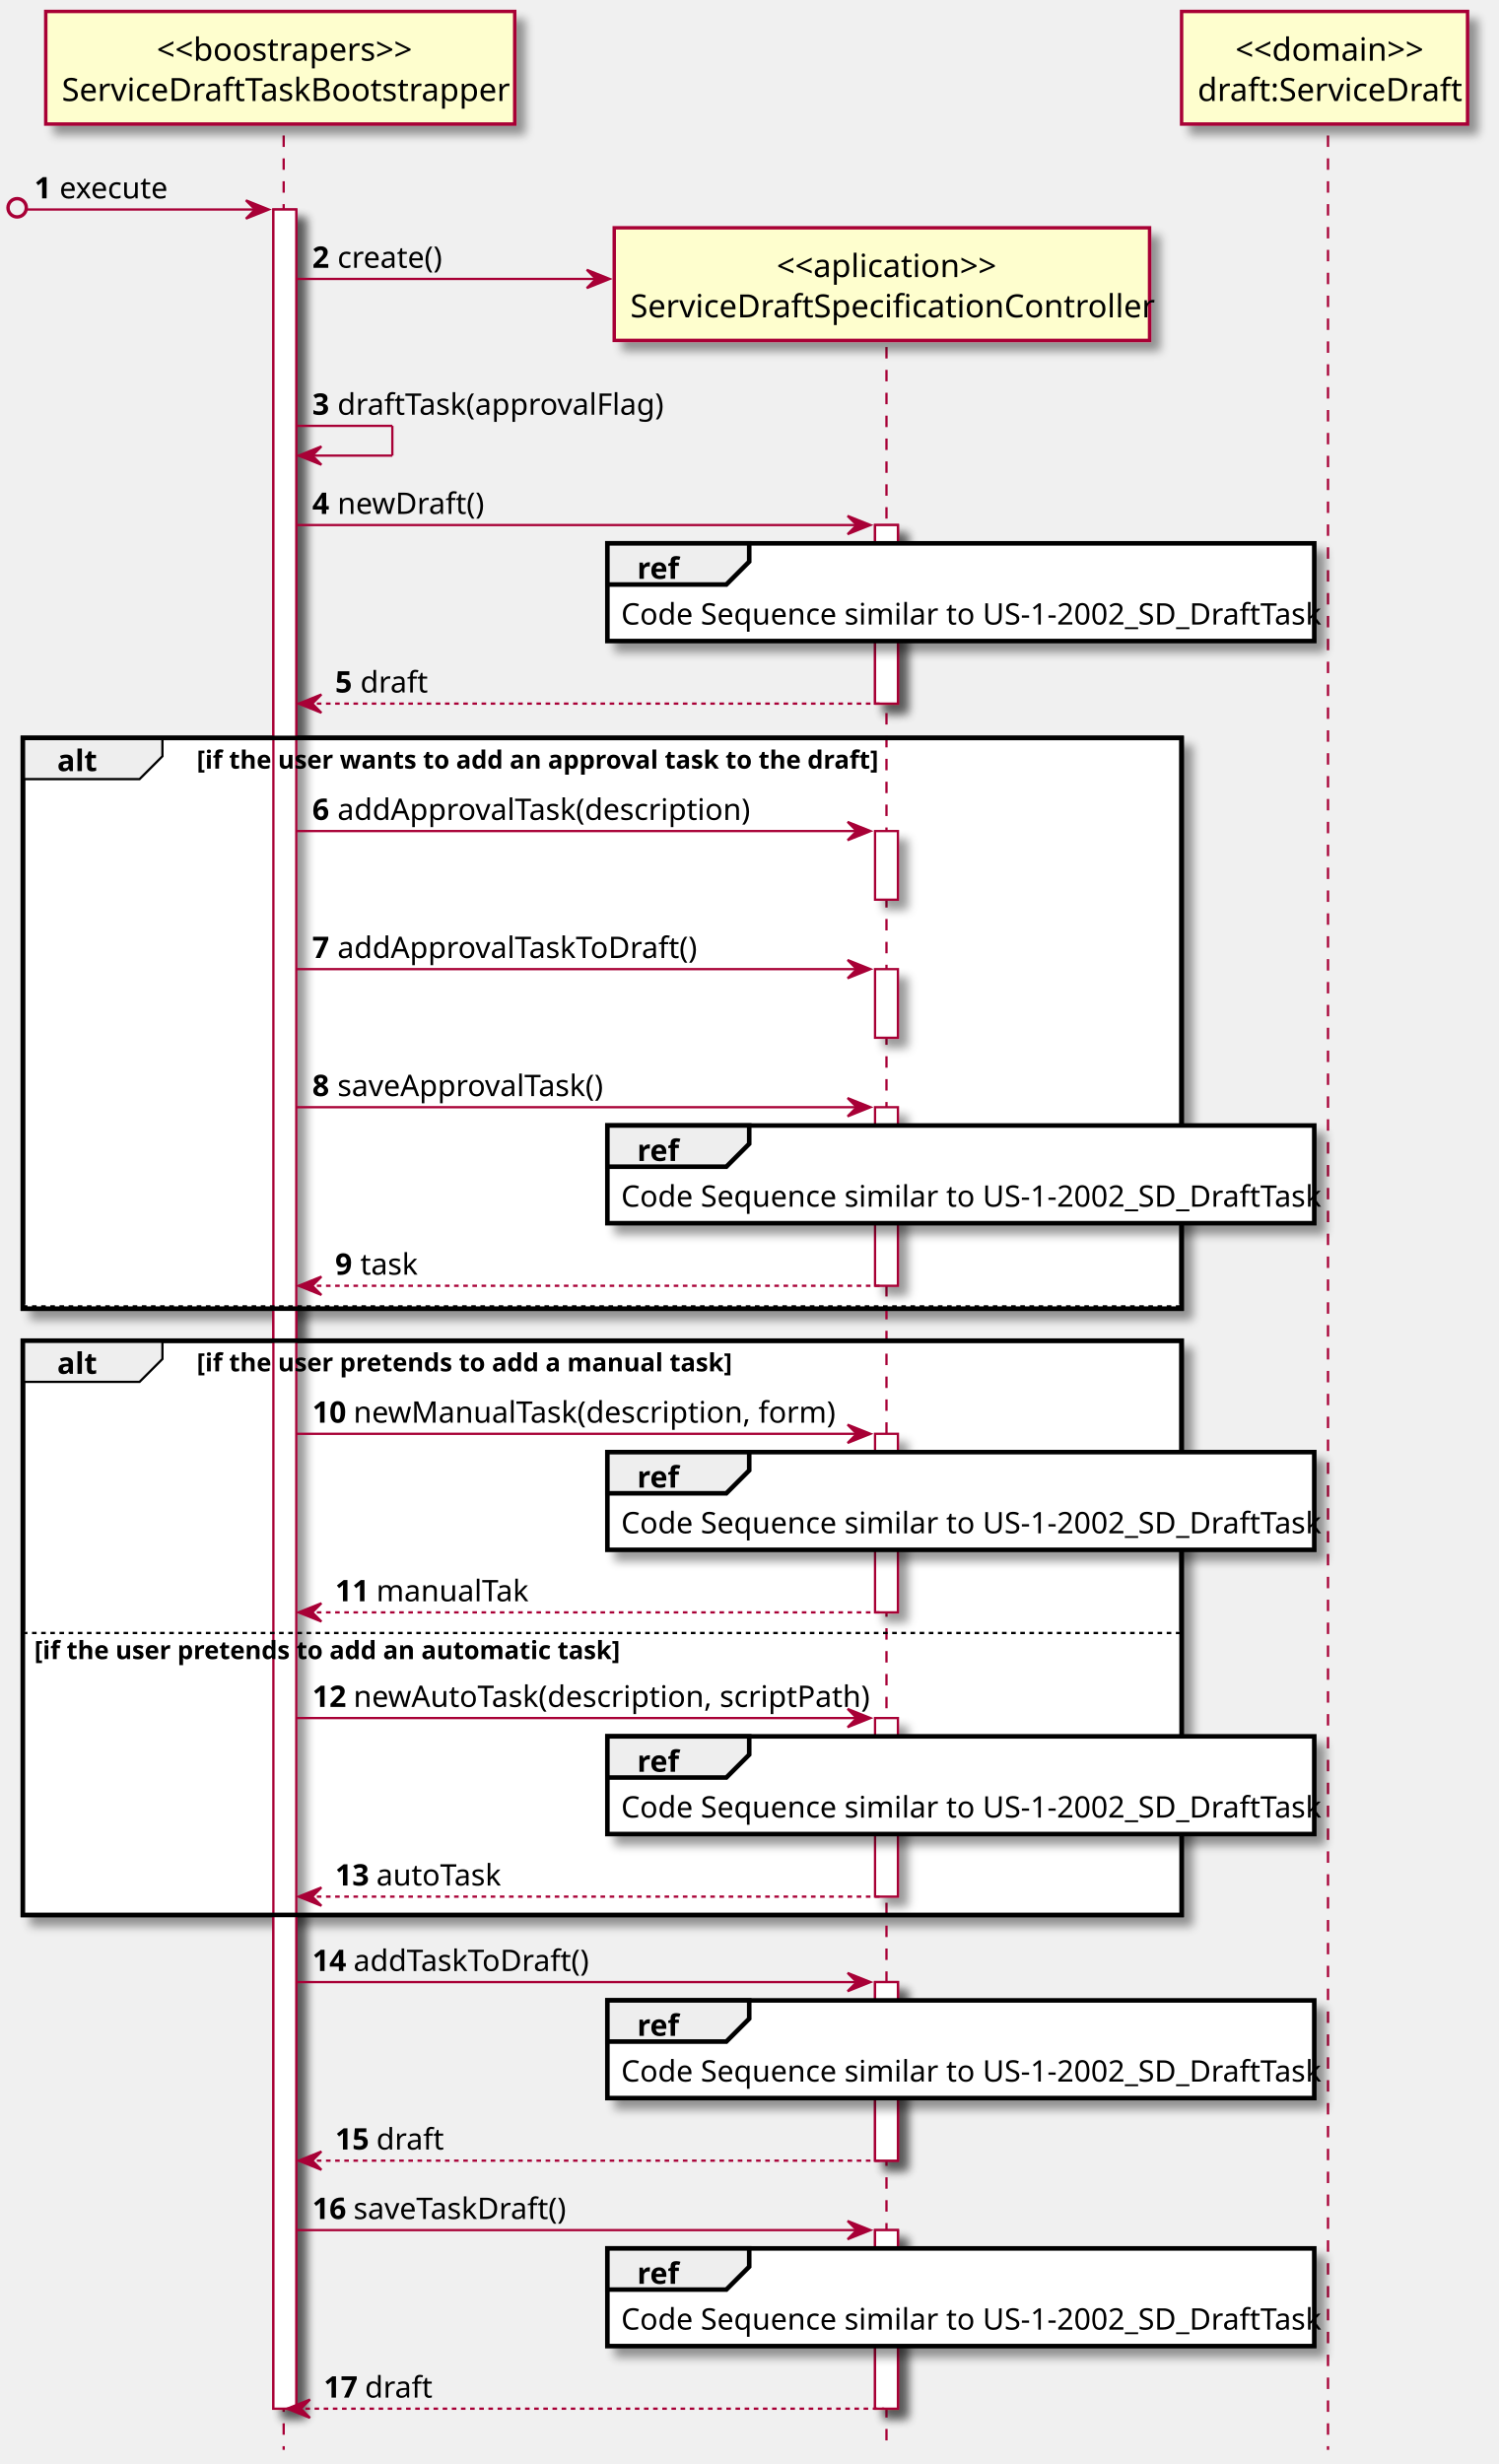
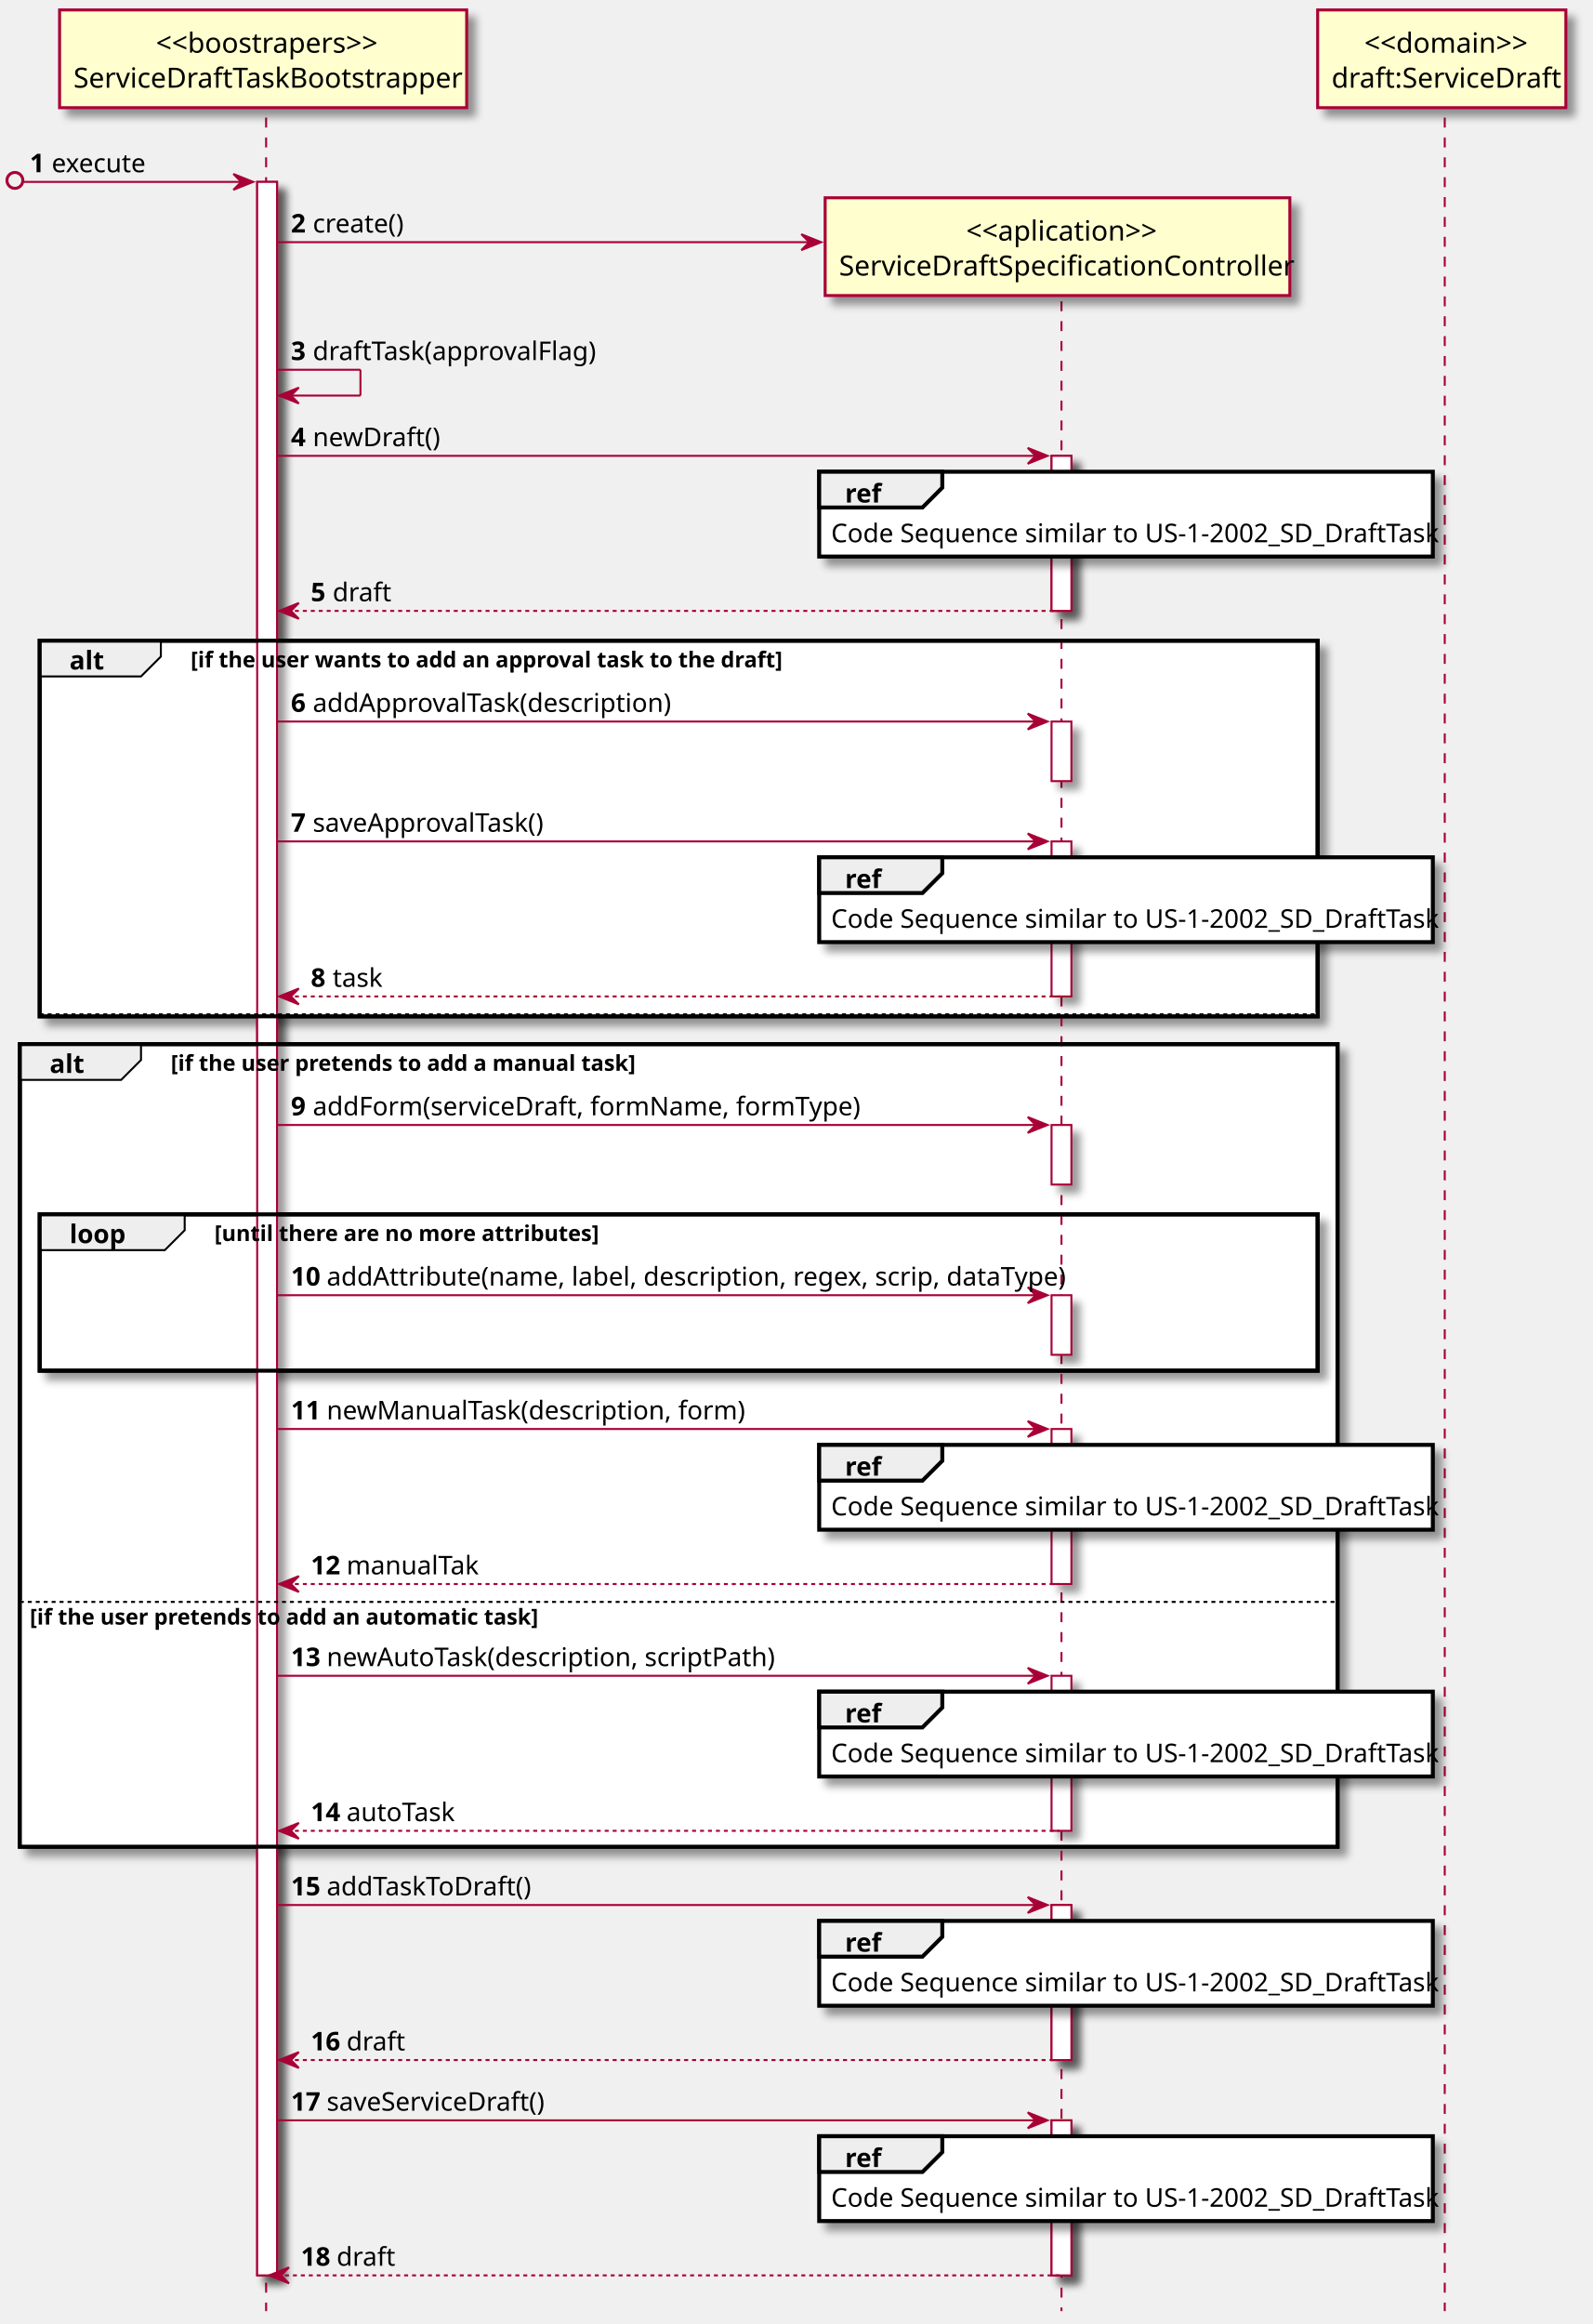
- <svg xmlns="http://www.w3.org/2000/svg" contentScriptType="application/ecmascript" contentStyleType="text/css" height="1077px" preserveAspectRatio="none" style="width:655px;height:1077px;" version="1.1" viewBox="0 0 655 1077" width="655px" zoomAndPan="magnify">
+ <svg xmlns="http://www.w3.org/2000/svg" contentScriptType="application/ecmascript" contentStyleType="text/css" height="1170px" preserveAspectRatio="none" style="width:802px;height:1170px;" version="1.1" viewBox="0 0 802 1170" width="802px" zoomAndPan="magnify">
  <defs>
-     <filter height="300%" id="f1ath7yar6mg8o" width="300%" x="-1" y="-1">
+     <filter height="300%" id="f19jiocra7jxdv" width="300%" x="-1" y="-1">
      <feGaussianBlur result="blurOut" stdDeviation="2.0" />
      <feColorMatrix in="blurOut" result="blurOut2" type="matrix" values="0 0 0 0 0 0 0 0 0 0 0 0 0 0 0 0 0 0 .4 0" />
      <feOffset dx="4.0" dy="4.0" in="blurOut2" result="blurOut3" />
      <feBlend in="SourceGraphic" in2="blurOut3" mode="normal" />
    </filter>
  </defs>
  <g>
-     <rect fill="#FFFFFF" filter="url(#f1ath7yar6mg8o)" height="961.25" style="stroke:#A80036;stroke-width:1.0;" width="10" x="119.5" y="91.57" />
-     <rect fill="#FFFFFF" filter="url(#f1ath7yar6mg8o)" height="78.055" style="stroke:#A80036;stroke-width:1.0;" width="10" x="382.5" y="229.492" />
-     <rect fill="#FFFFFF" filter="url(#f1ath7yar6mg8o)" height="30" style="stroke:#A80036;stroke-width:1.0;" width="10" x="382.5" y="363.25" />
-     <rect fill="#FFFFFF" filter="url(#f1ath7yar6mg8o)" height="30" style="stroke:#A80036;stroke-width:1.0;" width="10" x="382.5" y="423.602" />
-     <rect fill="#FFFFFF" filter="url(#f1ath7yar6mg8o)" height="78.055" style="stroke:#A80036;stroke-width:1.0;" width="10" x="382.5" y="483.953" />
-     <rect fill="#FFFFFF" filter="url(#f1ath7yar6mg8o)" height="78.055" style="stroke:#A80036;stroke-width:1.0;" width="10" x="382.5" y="626.711" />
-     <rect fill="#FFFFFF" filter="url(#f1ath7yar6mg8o)" height="78.055" style="stroke:#A80036;stroke-width:1.0;" width="10" x="382.5" y="750.953" />
-     <rect fill="#FFFFFF" filter="url(#f1ath7yar6mg8o)" height="78.055" style="stroke:#A80036;stroke-width:1.0;" width="10" x="382.5" y="866.359" />
-     <rect fill="#FFFFFF" filter="url(#f1ath7yar6mg8o)" height="78.055" style="stroke:#A80036;stroke-width:1.0;" width="10" x="382.5" y="974.766" />
-     <rect fill="#FFFFFF" filter="url(#f1ath7yar6mg8o)" height="249.461" style="stroke:#000000;stroke-width:2.0;" width="506.5" x="10" y="322.547" />
-     <rect fill="#FFFFFF" height="2" style="stroke:none;stroke-width:1.0;" width="506.5" x="10" y="570.008" />
-     <rect fill="#FFFFFF" filter="url(#f1ath7yar6mg8o)" height="251" style="stroke:#000000;stroke-width:2.0;" width="506.5" x="10" y="586.008" />
-     <rect fill="#FFFFFF" height="124.242" style="stroke:none;stroke-width:1.0;" width="506.5" x="10" y="712.766" />
-     <line style="stroke:#A80036;stroke-width:1.0;stroke-dasharray:5.0,5.0;" x1="124" x2="124" y1="59.219" y2="1070.82" />
-     <line style="stroke:#A80036;stroke-width:1.0;stroke-dasharray:5.0,5.0;" x1="387.5" x2="387.5" y1="141.68" y2="1070.82" />
-     <line style="stroke:#A80036;stroke-width:1.0;stroke-dasharray:5.0,5.0;" x1="580.5" x2="580.5" y1="59.219" y2="1070.82" />
-     <rect fill="#FEFECE" filter="url(#f1ath7yar6mg8o)" height="49.219" style="stroke:#A80036;stroke-width:1.5;" width="205" x="20" y="5" />
-     <text fill="#000000" font-family="sans-serif" font-size="14" lengthAdjust="spacing" textLength="108" x="68.5" y="26.533">&lt;&lt;boostrapers&gt;&gt;</text>
-     <text fill="#000000" font-family="sans-serif" font-size="14" lengthAdjust="spacing" textLength="191" x="27" y="44.143">ServiceDraftTaskBootstrapper</text>
-     <rect fill="#FEFECE" filter="url(#f1ath7yar6mg8o)" height="49.219" style="stroke:#A80036;stroke-width:1.5;" width="125" x="516.5" y="5" />
-     <text fill="#000000" font-family="sans-serif" font-size="14" lengthAdjust="spacing" textLength="78" x="540" y="26.533">&lt;&lt;domain&gt;&gt;</text>
-     <text fill="#000000" font-family="sans-serif" font-size="14" lengthAdjust="spacing" textLength="111" x="523.5" y="44.143">draft:ServiceDraft</text>
-     <rect fill="#FFFFFF" filter="url(#f1ath7yar6mg8o)" height="961.25" style="stroke:#A80036;stroke-width:1.0;" width="10" x="119.5" y="91.57" />
-     <rect fill="#FFFFFF" filter="url(#f1ath7yar6mg8o)" height="78.055" style="stroke:#A80036;stroke-width:1.0;" width="10" x="382.5" y="229.492" />
-     <rect fill="#FFFFFF" filter="url(#f1ath7yar6mg8o)" height="30" style="stroke:#A80036;stroke-width:1.0;" width="10" x="382.5" y="363.25" />
-     <rect fill="#FFFFFF" filter="url(#f1ath7yar6mg8o)" height="30" style="stroke:#A80036;stroke-width:1.0;" width="10" x="382.5" y="423.602" />
-     <rect fill="#FFFFFF" filter="url(#f1ath7yar6mg8o)" height="78.055" style="stroke:#A80036;stroke-width:1.0;" width="10" x="382.5" y="483.953" />
-     <rect fill="#FFFFFF" filter="url(#f1ath7yar6mg8o)" height="78.055" style="stroke:#A80036;stroke-width:1.0;" width="10" x="382.5" y="626.711" />
-     <rect fill="#FFFFFF" filter="url(#f1ath7yar6mg8o)" height="78.055" style="stroke:#A80036;stroke-width:1.0;" width="10" x="382.5" y="750.953" />
-     <rect fill="#FFFFFF" filter="url(#f1ath7yar6mg8o)" height="78.055" style="stroke:#A80036;stroke-width:1.0;" width="10" x="382.5" y="866.359" />
-     <rect fill="#FFFFFF" filter="url(#f1ath7yar6mg8o)" height="78.055" style="stroke:#A80036;stroke-width:1.0;" width="10" x="382.5" y="974.766" />
+     <rect fill="#FFFFFF" filter="url(#f19jiocra7jxdv)" height="1053.953" style="stroke:#A80036;stroke-width:1.0;" width="10" x="129.5" y="91.57" />
+     <rect fill="#FFFFFF" filter="url(#f19jiocra7jxdv)" height="78.055" style="stroke:#A80036;stroke-width:1.0;" width="10" x="529.5" y="229.492" />
+     <rect fill="#FFFFFF" filter="url(#f19jiocra7jxdv)" height="30" style="stroke:#A80036;stroke-width:1.0;" width="10" x="529.5" y="363.25" />
+     <rect fill="#FFFFFF" filter="url(#f19jiocra7jxdv)" height="78.055" style="stroke:#A80036;stroke-width:1.0;" width="10" x="529.5" y="423.602" />
+     <rect fill="#FFFFFF" filter="url(#f19jiocra7jxdv)" height="30" style="stroke:#A80036;stroke-width:1.0;" width="10" x="529.5" y="566.359" />
+     <rect fill="#FFFFFF" filter="url(#f19jiocra7jxdv)" height="30" style="stroke:#A80036;stroke-width:1.0;" width="10" x="529.5" y="652.062" />
+     <rect fill="#FFFFFF" filter="url(#f19jiocra7jxdv)" height="78.055" style="stroke:#A80036;stroke-width:1.0;" width="10" x="529.5" y="719.414" />
+     <rect fill="#FFFFFF" filter="url(#f19jiocra7jxdv)" height="78.055" style="stroke:#A80036;stroke-width:1.0;" width="10" x="529.5" y="843.656" />
+     <rect fill="#FFFFFF" filter="url(#f19jiocra7jxdv)" height="78.055" style="stroke:#A80036;stroke-width:1.0;" width="10" x="529.5" y="959.062" />
+     <rect fill="#FFFFFF" filter="url(#f19jiocra7jxdv)" height="78.055" style="stroke:#A80036;stroke-width:1.0;" width="10" x="529.5" y="1067.469" />
+     <rect fill="#FFFFFF" filter="url(#f19jiocra7jxdv)" height="189.109" style="stroke:#000000;stroke-width:2.0;" width="643.5" x="20" y="322.547" />
+     <rect fill="#FFFFFF" height="2" style="stroke:none;stroke-width:1.0;" width="643.5" x="20" y="509.656" />
+     <rect fill="#FFFFFF" filter="url(#f19jiocra7jxdv)" height="404.055" style="stroke:#000000;stroke-width:2.0;" width="663.5" x="10" y="525.656" />
+     <rect fill="#FFFFFF" filter="url(#f19jiocra7jxdv)" height="78.703" style="stroke:#000000;stroke-width:2.0;" width="643.5" x="20" y="611.359" />
+     <rect fill="#FFFFFF" height="124.242" style="stroke:none;stroke-width:1.0;" width="663.5" x="10" y="805.469" />
+     <line style="stroke:#A80036;stroke-width:1.0;stroke-dasharray:5.0,5.0;" x1="134" x2="134" y1="59.219" y2="1163.523" />
+     <line style="stroke:#A80036;stroke-width:1.0;stroke-dasharray:5.0,5.0;" x1="534.5" x2="534.5" y1="141.68" y2="1163.523" />
+     <line style="stroke:#A80036;stroke-width:1.0;stroke-dasharray:5.0,5.0;" x1="727.5" x2="727.5" y1="59.219" y2="1163.523" />
+     <rect fill="#FEFECE" filter="url(#f19jiocra7jxdv)" height="49.219" style="stroke:#A80036;stroke-width:1.5;" width="205" x="30" y="5" />
+     <text fill="#000000" font-family="sans-serif" font-size="14" lengthAdjust="spacing" textLength="108" x="78.5" y="26.533">&lt;&lt;boostrapers&gt;&gt;</text>
+     <text fill="#000000" font-family="sans-serif" font-size="14" lengthAdjust="spacing" textLength="191" x="37" y="44.143">ServiceDraftTaskBootstrapper</text>
+     <rect fill="#FEFECE" filter="url(#f19jiocra7jxdv)" height="49.219" style="stroke:#A80036;stroke-width:1.5;" width="125" x="663.5" y="5" />
+     <text fill="#000000" font-family="sans-serif" font-size="14" lengthAdjust="spacing" textLength="78" x="687" y="26.533">&lt;&lt;domain&gt;&gt;</text>
+     <text fill="#000000" font-family="sans-serif" font-size="14" lengthAdjust="spacing" textLength="111" x="670.5" y="44.143">draft:ServiceDraft</text>
+     <rect fill="#FFFFFF" filter="url(#f19jiocra7jxdv)" height="1053.953" style="stroke:#A80036;stroke-width:1.0;" width="10" x="129.5" y="91.57" />
+     <rect fill="#FFFFFF" filter="url(#f19jiocra7jxdv)" height="78.055" style="stroke:#A80036;stroke-width:1.0;" width="10" x="529.5" y="229.492" />
+     <rect fill="#FFFFFF" filter="url(#f19jiocra7jxdv)" height="30" style="stroke:#A80036;stroke-width:1.0;" width="10" x="529.5" y="363.25" />
+     <rect fill="#FFFFFF" filter="url(#f19jiocra7jxdv)" height="78.055" style="stroke:#A80036;stroke-width:1.0;" width="10" x="529.5" y="423.602" />
+     <rect fill="#FFFFFF" filter="url(#f19jiocra7jxdv)" height="30" style="stroke:#A80036;stroke-width:1.0;" width="10" x="529.5" y="566.359" />
+     <rect fill="#FFFFFF" filter="url(#f19jiocra7jxdv)" height="30" style="stroke:#A80036;stroke-width:1.0;" width="10" x="529.5" y="652.062" />
+     <rect fill="#FFFFFF" filter="url(#f19jiocra7jxdv)" height="78.055" style="stroke:#A80036;stroke-width:1.0;" width="10" x="529.5" y="719.414" />
+     <rect fill="#FFFFFF" filter="url(#f19jiocra7jxdv)" height="78.055" style="stroke:#A80036;stroke-width:1.0;" width="10" x="529.5" y="843.656" />
+     <rect fill="#FFFFFF" filter="url(#f19jiocra7jxdv)" height="78.055" style="stroke:#A80036;stroke-width:1.0;" width="10" x="529.5" y="959.062" />
+     <rect fill="#FFFFFF" filter="url(#f19jiocra7jxdv)" height="78.055" style="stroke:#A80036;stroke-width:1.0;" width="10" x="529.5" y="1067.469" />
    <ellipse cx="7.5" cy="90.82" rx="4" ry="4" style="stroke:#A80036;stroke-width:1.5;fill:none;" />
-     <polygon fill="#A80036" points="107.5,87.57,117.5,91.57,107.5,95.57,111.5,91.57" style="stroke:#A80036;stroke-width:1.0;" />
-     <line style="stroke:#A80036;stroke-width:1.0;" x1="12" x2="113.5" y1="91.57" y2="91.57" />
+     <polygon fill="#A80036" points="117.5,87.57,127.5,91.57,117.5,95.57,121.5,91.57" style="stroke:#A80036;stroke-width:1.0;" />
+     <line style="stroke:#A80036;stroke-width:1.0;" x1="12" x2="123.5" y1="91.57" y2="91.57" />
    <text fill="#000000" font-family="sans-serif" font-size="13" font-weight="bold" lengthAdjust="spacing" textLength="7" x="15" y="86.714">1</text>
    <text fill="#000000" font-family="sans-serif" font-size="13" lengthAdjust="spacing" textLength="46" x="26" y="86.714">execute</text>
-     <polygon fill="#A80036" points="256.5,117.922,266.5,121.922,256.5,125.922,260.5,121.922" style="stroke:#A80036;stroke-width:1.0;" />
-     <line style="stroke:#A80036;stroke-width:1.0;" x1="129.5" x2="262.5" y1="121.922" y2="121.922" />
-     <text fill="#000000" font-family="sans-serif" font-size="13" font-weight="bold" lengthAdjust="spacing" textLength="7" x="136.5" y="117.065">2</text>
-     <text fill="#000000" font-family="sans-serif" font-size="13" lengthAdjust="spacing" textLength="44" x="147.5" y="117.065">create()</text>
-     <rect fill="#FEFECE" filter="url(#f1ath7yar6mg8o)" height="49.219" style="stroke:#A80036;stroke-width:1.5;" width="234" x="268.5" y="99.57" />
-     <text fill="#000000" font-family="sans-serif" font-size="14" lengthAdjust="spacing" textLength="92" x="339.5" y="121.103">&lt;&lt;aplication&gt;&gt;</text>
-     <text fill="#000000" font-family="sans-serif" font-size="14" lengthAdjust="spacing" textLength="220" x="275.5" y="138.713">ServiceDraftSpecificationController</text>
-     <line style="stroke:#A80036;stroke-width:1.0;" x1="129.5" x2="171.5" y1="186.141" y2="186.141" />
-     <line style="stroke:#A80036;stroke-width:1.0;" x1="171.5" x2="171.5" y1="186.141" y2="199.141" />
-     <line style="stroke:#A80036;stroke-width:1.0;" x1="130.5" x2="171.5" y1="199.141" y2="199.141" />
-     <polygon fill="#A80036" points="140.5,195.141,130.5,199.141,140.5,203.141,136.5,199.141" style="stroke:#A80036;stroke-width:1.0;" />
-     <text fill="#000000" font-family="sans-serif" font-size="13" font-weight="bold" lengthAdjust="spacing" textLength="7" x="136.5" y="181.284">3</text>
-     <text fill="#000000" font-family="sans-serif" font-size="13" lengthAdjust="spacing" textLength="133" x="147.5" y="181.284">draftTask(approvalFlag)</text>
-     <polygon fill="#A80036" points="370.5,225.492,380.5,229.492,370.5,233.492,374.5,229.492" style="stroke:#A80036;stroke-width:1.0;" />
-     <line style="stroke:#A80036;stroke-width:1.0;" x1="129.5" x2="376.5" y1="229.492" y2="229.492" />
-     <text fill="#000000" font-family="sans-serif" font-size="13" font-weight="bold" lengthAdjust="spacing" textLength="7" x="136.5" y="224.636">4</text>
-     <text fill="#000000" font-family="sans-serif" font-size="13" lengthAdjust="spacing" textLength="58" x="147.5" y="224.636">newDraft()</text>
-     <rect fill="#FFFFFF" filter="url(#f1ath7yar6mg8o)" height="42.703" style="stroke:#000000;stroke-width:2.0;" width="309" x="265.5" y="237.492" />
-     <polygon fill="#EEEEEE" points="265.5,237.492,327.5,237.492,327.5,245.492,317.5,255.492,265.5,255.492,265.5,237.492" style="stroke:#000000;stroke-width:2.0;" />
-     <text fill="#000000" font-family="sans-serif" font-size="13" font-weight="bold" lengthAdjust="spacing" textLength="17" x="278.5" y="252.987">ref</text>
-     <text fill="#000000" font-family="sans-serif" font-size="13" lengthAdjust="spacing" textLength="301" x="271.5" y="272.987">Code Sequence similar to US-1-2002_SD_DraftTask</text>
-     <polygon fill="#A80036" points="140.5,303.547,130.5,307.547,140.5,311.547,136.5,307.547" style="stroke:#A80036;stroke-width:1.0;" />
-     <line style="stroke:#A80036;stroke-width:1.0;stroke-dasharray:2.0,2.0;" x1="134.5" x2="386.5" y1="307.547" y2="307.547" />
-     <text fill="#000000" font-family="sans-serif" font-size="13" font-weight="bold" lengthAdjust="spacing" textLength="7" x="146.5" y="302.69">5</text>
-     <text fill="#000000" font-family="sans-serif" font-size="13" lengthAdjust="spacing" textLength="25" x="157.5" y="302.69">draft</text>
-     <path d="M10,322.547 L71,322.547 L71,330.547 L61,340.547 L10,340.547 L10,322.547 " fill="#EEEEEE" style="stroke:#000000;stroke-width:1.0;" />
-     <rect fill="none" height="249.461" style="stroke:#000000;stroke-width:2.0;" width="506.5" x="10" y="322.547" />
-     <text fill="#000000" font-family="sans-serif" font-size="13" font-weight="bold" lengthAdjust="spacing" textLength="16" x="25" y="337.042">alt</text>
-     <text fill="#000000" font-family="sans-serif" font-size="11" font-weight="bold" lengthAdjust="spacing" textLength="296" x="86" y="335.966">[if the user wants to add an approval task to the draft]</text>
-     <polygon fill="#A80036" points="370.5,359.25,380.5,363.25,370.5,367.25,374.5,363.25" style="stroke:#A80036;stroke-width:1.0;" />
-     <line style="stroke:#A80036;stroke-width:1.0;" x1="129.5" x2="376.5" y1="363.25" y2="363.25" />
-     <text fill="#000000" font-family="sans-serif" font-size="13" font-weight="bold" lengthAdjust="spacing" textLength="7" x="136.5" y="358.394">6</text>
-     <text fill="#000000" font-family="sans-serif" font-size="13" lengthAdjust="spacing" textLength="169" x="147.5" y="358.394">addApprovalTask(description)</text>
-     <polygon fill="#A80036" points="370.5,419.602,380.5,423.602,370.5,427.602,374.5,423.602" style="stroke:#A80036;stroke-width:1.0;" />
-     <line style="stroke:#A80036;stroke-width:1.0;" x1="129.5" x2="376.5" y1="423.602" y2="423.602" />
-     <text fill="#000000" font-family="sans-serif" font-size="13" font-weight="bold" lengthAdjust="spacing" textLength="7" x="136.5" y="418.745">7</text>
-     <text fill="#000000" font-family="sans-serif" font-size="13" lengthAdjust="spacing" textLength="147" x="147.5" y="418.745">addApprovalTaskToDraft()</text>
-     <polygon fill="#A80036" points="370.5,479.953,380.5,483.953,370.5,487.953,374.5,483.953" style="stroke:#A80036;stroke-width:1.0;" />
-     <line style="stroke:#A80036;stroke-width:1.0;" x1="129.5" x2="376.5" y1="483.953" y2="483.953" />
-     <text fill="#000000" font-family="sans-serif" font-size="13" font-weight="bold" lengthAdjust="spacing" textLength="7" x="136.5" y="479.097">8</text>
-     <text fill="#000000" font-family="sans-serif" font-size="13" lengthAdjust="spacing" textLength="111" x="147.5" y="479.097">saveApprovalTask()</text>
-     <rect fill="#FFFFFF" filter="url(#f1ath7yar6mg8o)" height="42.703" style="stroke:#000000;stroke-width:2.0;" width="309" x="265.5" y="491.953" />
-     <polygon fill="#EEEEEE" points="265.5,491.953,327.5,491.953,327.5,499.953,317.5,509.953,265.5,509.953,265.5,491.953" style="stroke:#000000;stroke-width:2.0;" />
-     <text fill="#000000" font-family="sans-serif" font-size="13" font-weight="bold" lengthAdjust="spacing" textLength="17" x="278.5" y="507.448">ref</text>
-     <text fill="#000000" font-family="sans-serif" font-size="13" lengthAdjust="spacing" textLength="301" x="271.5" y="527.448">Code Sequence similar to US-1-2002_SD_DraftTask</text>
-     <polygon fill="#A80036" points="140.5,558.008,130.5,562.008,140.5,566.008,136.5,562.008" style="stroke:#A80036;stroke-width:1.0;" />
-     <line style="stroke:#A80036;stroke-width:1.0;stroke-dasharray:2.0,2.0;" x1="134.5" x2="386.5" y1="562.008" y2="562.008" />
-     <text fill="#000000" font-family="sans-serif" font-size="13" font-weight="bold" lengthAdjust="spacing" textLength="7" x="146.5" y="557.151">9</text>
-     <text fill="#000000" font-family="sans-serif" font-size="13" lengthAdjust="spacing" textLength="25" x="157.5" y="557.151">task</text>
-     <line style="stroke:#000000;stroke-width:1.0;stroke-dasharray:2.0,2.0;" x1="10" x2="516.5" y1="571.008" y2="571.008" />
-     <path d="M10,586.008 L71,586.008 L71,594.008 L61,604.008 L10,604.008 L10,586.008 " fill="#EEEEEE" style="stroke:#000000;stroke-width:1.0;" />
-     <rect fill="none" height="251" style="stroke:#000000;stroke-width:2.0;" width="506.5" x="10" y="586.008" />
-     <text fill="#000000" font-family="sans-serif" font-size="13" font-weight="bold" lengthAdjust="spacing" textLength="16" x="25" y="600.503">alt</text>
-     <text fill="#000000" font-family="sans-serif" font-size="11" font-weight="bold" lengthAdjust="spacing" textLength="235" x="86" y="599.427">[if the user pretends to add a manual task]</text>
-     <polygon fill="#A80036" points="370.5,622.711,380.5,626.711,370.5,630.711,374.5,626.711" style="stroke:#A80036;stroke-width:1.0;" />
-     <line style="stroke:#A80036;stroke-width:1.0;" x1="129.5" x2="376.5" y1="626.711" y2="626.711" />
-     <text fill="#000000" font-family="sans-serif" font-size="13" font-weight="bold" lengthAdjust="spacing" textLength="14" x="136.5" y="621.855">10</text>
-     <text fill="#000000" font-family="sans-serif" font-size="13" lengthAdjust="spacing" textLength="197" x="154.5" y="621.855">newManualTask(description, form)</text>
-     <rect fill="#FFFFFF" filter="url(#f1ath7yar6mg8o)" height="42.703" style="stroke:#000000;stroke-width:2.0;" width="309" x="265.5" y="634.711" />
-     <polygon fill="#EEEEEE" points="265.5,634.711,327.5,634.711,327.5,642.711,317.5,652.711,265.5,652.711,265.5,634.711" style="stroke:#000000;stroke-width:2.0;" />
-     <text fill="#000000" font-family="sans-serif" font-size="13" font-weight="bold" lengthAdjust="spacing" textLength="17" x="278.5" y="650.206">ref</text>
-     <text fill="#000000" font-family="sans-serif" font-size="13" lengthAdjust="spacing" textLength="301" x="271.5" y="670.206">Code Sequence similar to US-1-2002_SD_DraftTask</text>
-     <polygon fill="#A80036" points="140.5,700.766,130.5,704.766,140.5,708.766,136.5,704.766" style="stroke:#A80036;stroke-width:1.0;" />
-     <line style="stroke:#A80036;stroke-width:1.0;stroke-dasharray:2.0,2.0;" x1="134.5" x2="386.5" y1="704.766" y2="704.766" />
-     <text fill="#000000" font-family="sans-serif" font-size="13" font-weight="bold" lengthAdjust="spacing" textLength="14" x="146.5" y="699.909">11</text>
-     <text fill="#000000" font-family="sans-serif" font-size="13" lengthAdjust="spacing" textLength="63" x="164.5" y="699.909">manualTak</text>
-     <line style="stroke:#000000;stroke-width:1.0;stroke-dasharray:2.0,2.0;" x1="10" x2="516.5" y1="713.766" y2="713.766" />
-     <text fill="#000000" font-family="sans-serif" font-size="11" font-weight="bold" lengthAdjust="spacing" textLength="256" x="15" y="725.185">[if the user pretends to add an automatic task]</text>
-     <polygon fill="#A80036" points="370.5,746.953,380.5,750.953,370.5,754.953,374.5,750.953" style="stroke:#A80036;stroke-width:1.0;" />
-     <line style="stroke:#A80036;stroke-width:1.0;" x1="129.5" x2="376.5" y1="750.953" y2="750.953" />
-     <text fill="#000000" font-family="sans-serif" font-size="13" font-weight="bold" lengthAdjust="spacing" textLength="14" x="136.5" y="746.097">12</text>
-     <text fill="#000000" font-family="sans-serif" font-size="13" lengthAdjust="spacing" textLength="216" x="154.5" y="746.097">newAutoTask(description, scriptPath)</text>
-     <rect fill="#FFFFFF" filter="url(#f1ath7yar6mg8o)" height="42.703" style="stroke:#000000;stroke-width:2.0;" width="309" x="265.5" y="758.953" />
-     <polygon fill="#EEEEEE" points="265.5,758.953,327.5,758.953,327.5,766.953,317.5,776.953,265.5,776.953,265.5,758.953" style="stroke:#000000;stroke-width:2.0;" />
-     <text fill="#000000" font-family="sans-serif" font-size="13" font-weight="bold" lengthAdjust="spacing" textLength="17" x="278.5" y="774.448">ref</text>
-     <text fill="#000000" font-family="sans-serif" font-size="13" lengthAdjust="spacing" textLength="301" x="271.5" y="794.448">Code Sequence similar to US-1-2002_SD_DraftTask</text>
-     <polygon fill="#A80036" points="140.5,825.008,130.5,829.008,140.5,833.008,136.5,829.008" style="stroke:#A80036;stroke-width:1.0;" />
-     <line style="stroke:#A80036;stroke-width:1.0;stroke-dasharray:2.0,2.0;" x1="134.5" x2="386.5" y1="829.008" y2="829.008" />
-     <text fill="#000000" font-family="sans-serif" font-size="13" font-weight="bold" lengthAdjust="spacing" textLength="14" x="146.5" y="824.151">13</text>
-     <text fill="#000000" font-family="sans-serif" font-size="13" lengthAdjust="spacing" textLength="53" x="164.5" y="824.151">autoTask</text>
-     <polygon fill="#A80036" points="370.5,862.359,380.5,866.359,370.5,870.359,374.5,866.359" style="stroke:#A80036;stroke-width:1.0;" />
-     <line style="stroke:#A80036;stroke-width:1.0;" x1="129.5" x2="376.5" y1="866.359" y2="866.359" />
-     <text fill="#000000" font-family="sans-serif" font-size="13" font-weight="bold" lengthAdjust="spacing" textLength="14" x="136.5" y="861.503">14</text>
-     <text fill="#000000" font-family="sans-serif" font-size="13" lengthAdjust="spacing" textLength="98" x="154.5" y="861.503">addTaskToDraft()</text>
-     <rect fill="#FFFFFF" filter="url(#f1ath7yar6mg8o)" height="42.703" style="stroke:#000000;stroke-width:2.0;" width="309" x="265.5" y="874.359" />
-     <polygon fill="#EEEEEE" points="265.5,874.359,327.5,874.359,327.5,882.359,317.5,892.359,265.5,892.359,265.5,874.359" style="stroke:#000000;stroke-width:2.0;" />
-     <text fill="#000000" font-family="sans-serif" font-size="13" font-weight="bold" lengthAdjust="spacing" textLength="17" x="278.5" y="889.855">ref</text>
-     <text fill="#000000" font-family="sans-serif" font-size="13" lengthAdjust="spacing" textLength="301" x="271.5" y="909.855">Code Sequence similar to US-1-2002_SD_DraftTask</text>
-     <polygon fill="#A80036" points="140.5,940.414,130.5,944.414,140.5,948.414,136.5,944.414" style="stroke:#A80036;stroke-width:1.0;" />
-     <line style="stroke:#A80036;stroke-width:1.0;stroke-dasharray:2.0,2.0;" x1="134.5" x2="386.5" y1="944.414" y2="944.414" />
-     <text fill="#000000" font-family="sans-serif" font-size="13" font-weight="bold" lengthAdjust="spacing" textLength="14" x="146.5" y="939.558">15</text>
-     <text fill="#000000" font-family="sans-serif" font-size="13" lengthAdjust="spacing" textLength="25" x="164.5" y="939.558">draft</text>
-     <polygon fill="#A80036" points="370.5,970.766,380.5,974.766,370.5,978.766,374.5,974.766" style="stroke:#A80036;stroke-width:1.0;" />
-     <line style="stroke:#A80036;stroke-width:1.0;" x1="129.5" x2="376.5" y1="974.766" y2="974.766" />
-     <text fill="#000000" font-family="sans-serif" font-size="13" font-weight="bold" lengthAdjust="spacing" textLength="14" x="136.5" y="969.909">16</text>
-     <text fill="#000000" font-family="sans-serif" font-size="13" lengthAdjust="spacing" textLength="89" x="154.5" y="969.909">saveTaskDraft()</text>
-     <rect fill="#FFFFFF" filter="url(#f1ath7yar6mg8o)" height="42.703" style="stroke:#000000;stroke-width:2.0;" width="309" x="265.5" y="982.766" />
-     <polygon fill="#EEEEEE" points="265.5,982.766,327.5,982.766,327.5,990.766,317.5,1000.766,265.5,1000.766,265.5,982.766" style="stroke:#000000;stroke-width:2.0;" />
-     <text fill="#000000" font-family="sans-serif" font-size="13" font-weight="bold" lengthAdjust="spacing" textLength="17" x="278.5" y="998.261">ref</text>
-     <text fill="#000000" font-family="sans-serif" font-size="13" lengthAdjust="spacing" textLength="301" x="271.5" y="1018.261">Code Sequence similar to US-1-2002_SD_DraftTask</text>
-     <polygon fill="#A80036" points="135.5,1048.82,125.5,1052.82,135.5,1056.82,131.5,1052.82" style="stroke:#A80036;stroke-width:1.0;" />
-     <line style="stroke:#A80036;stroke-width:1.0;stroke-dasharray:2.0,2.0;" x1="129.5" x2="386.5" y1="1052.82" y2="1052.82" />
-     <text fill="#000000" font-family="sans-serif" font-size="13" font-weight="bold" lengthAdjust="spacing" textLength="14" x="141.5" y="1047.964">17</text>
-     <text fill="#000000" font-family="sans-serif" font-size="13" lengthAdjust="spacing" textLength="25" x="159.5" y="1047.964">draft</text>
+     <polygon fill="#A80036" points="403.5,117.922,413.5,121.922,403.5,125.922,407.5,121.922" style="stroke:#A80036;stroke-width:1.0;" />
+     <line style="stroke:#A80036;stroke-width:1.0;" x1="139.5" x2="409.5" y1="121.922" y2="121.922" />
+     <text fill="#000000" font-family="sans-serif" font-size="13" font-weight="bold" lengthAdjust="spacing" textLength="7" x="146.5" y="117.065">2</text>
+     <text fill="#000000" font-family="sans-serif" font-size="13" lengthAdjust="spacing" textLength="44" x="157.5" y="117.065">create()</text>
+     <rect fill="#FEFECE" filter="url(#f19jiocra7jxdv)" height="49.219" style="stroke:#A80036;stroke-width:1.5;" width="234" x="415.5" y="99.57" />
+     <text fill="#000000" font-family="sans-serif" font-size="14" lengthAdjust="spacing" textLength="92" x="486.5" y="121.103">&lt;&lt;aplication&gt;&gt;</text>
+     <text fill="#000000" font-family="sans-serif" font-size="14" lengthAdjust="spacing" textLength="220" x="422.5" y="138.713">ServiceDraftSpecificationController</text>
+     <line style="stroke:#A80036;stroke-width:1.0;" x1="139.5" x2="181.5" y1="186.141" y2="186.141" />
+     <line style="stroke:#A80036;stroke-width:1.0;" x1="181.5" x2="181.5" y1="186.141" y2="199.141" />
+     <line style="stroke:#A80036;stroke-width:1.0;" x1="140.5" x2="181.5" y1="199.141" y2="199.141" />
+     <polygon fill="#A80036" points="150.5,195.141,140.5,199.141,150.5,203.141,146.5,199.141" style="stroke:#A80036;stroke-width:1.0;" />
+     <text fill="#000000" font-family="sans-serif" font-size="13" font-weight="bold" lengthAdjust="spacing" textLength="7" x="146.5" y="181.284">3</text>
+     <text fill="#000000" font-family="sans-serif" font-size="13" lengthAdjust="spacing" textLength="133" x="157.5" y="181.284">draftTask(approvalFlag)</text>
+     <polygon fill="#A80036" points="517.5,225.492,527.5,229.492,517.5,233.492,521.5,229.492" style="stroke:#A80036;stroke-width:1.0;" />
+     <line style="stroke:#A80036;stroke-width:1.0;" x1="139.5" x2="523.5" y1="229.492" y2="229.492" />
+     <text fill="#000000" font-family="sans-serif" font-size="13" font-weight="bold" lengthAdjust="spacing" textLength="7" x="146.5" y="224.636">4</text>
+     <text fill="#000000" font-family="sans-serif" font-size="13" lengthAdjust="spacing" textLength="58" x="157.5" y="224.636">newDraft()</text>
+     <rect fill="#FFFFFF" filter="url(#f19jiocra7jxdv)" height="42.703" style="stroke:#000000;stroke-width:2.0;" width="309" x="412.5" y="237.492" />
+     <polygon fill="#EEEEEE" points="412.5,237.492,474.5,237.492,474.5,245.492,464.5,255.492,412.5,255.492,412.5,237.492" style="stroke:#000000;stroke-width:2.0;" />
+     <text fill="#000000" font-family="sans-serif" font-size="13" font-weight="bold" lengthAdjust="spacing" textLength="17" x="425.5" y="252.987">ref</text>
+     <text fill="#000000" font-family="sans-serif" font-size="13" lengthAdjust="spacing" textLength="301" x="418.5" y="272.987">Code Sequence similar to US-1-2002_SD_DraftTask</text>
+     <polygon fill="#A80036" points="150.5,303.547,140.5,307.547,150.5,311.547,146.5,307.547" style="stroke:#A80036;stroke-width:1.0;" />
+     <line style="stroke:#A80036;stroke-width:1.0;stroke-dasharray:2.0,2.0;" x1="144.5" x2="533.5" y1="307.547" y2="307.547" />
+     <text fill="#000000" font-family="sans-serif" font-size="13" font-weight="bold" lengthAdjust="spacing" textLength="7" x="156.5" y="302.69">5</text>
+     <text fill="#000000" font-family="sans-serif" font-size="13" lengthAdjust="spacing" textLength="25" x="167.5" y="302.69">draft</text>
+     <path d="M20,322.547 L81,322.547 L81,330.547 L71,340.547 L20,340.547 L20,322.547 " fill="#EEEEEE" style="stroke:#000000;stroke-width:1.0;" />
+     <rect fill="none" height="189.109" style="stroke:#000000;stroke-width:2.0;" width="643.5" x="20" y="322.547" />
+     <text fill="#000000" font-family="sans-serif" font-size="13" font-weight="bold" lengthAdjust="spacing" textLength="16" x="35" y="337.042">alt</text>
+     <text fill="#000000" font-family="sans-serif" font-size="11" font-weight="bold" lengthAdjust="spacing" textLength="296" x="96" y="335.966">[if the user wants to add an approval task to the draft]</text>
+     <polygon fill="#A80036" points="517.5,359.25,527.5,363.25,517.5,367.25,521.5,363.25" style="stroke:#A80036;stroke-width:1.0;" />
+     <line style="stroke:#A80036;stroke-width:1.0;" x1="139.5" x2="523.5" y1="363.25" y2="363.25" />
+     <text fill="#000000" font-family="sans-serif" font-size="13" font-weight="bold" lengthAdjust="spacing" textLength="7" x="146.5" y="358.394">6</text>
+     <text fill="#000000" font-family="sans-serif" font-size="13" lengthAdjust="spacing" textLength="169" x="157.5" y="358.394">addApprovalTask(description)</text>
+     <polygon fill="#A80036" points="517.5,419.602,527.5,423.602,517.5,427.602,521.5,423.602" style="stroke:#A80036;stroke-width:1.0;" />
+     <line style="stroke:#A80036;stroke-width:1.0;" x1="139.5" x2="523.5" y1="423.602" y2="423.602" />
+     <text fill="#000000" font-family="sans-serif" font-size="13" font-weight="bold" lengthAdjust="spacing" textLength="7" x="146.5" y="418.745">7</text>
+     <text fill="#000000" font-family="sans-serif" font-size="13" lengthAdjust="spacing" textLength="111" x="157.5" y="418.745">saveApprovalTask()</text>
+     <rect fill="#FFFFFF" filter="url(#f19jiocra7jxdv)" height="42.703" style="stroke:#000000;stroke-width:2.0;" width="309" x="412.5" y="431.602" />
+     <polygon fill="#EEEEEE" points="412.5,431.602,474.5,431.602,474.5,439.602,464.5,449.602,412.5,449.602,412.5,431.602" style="stroke:#000000;stroke-width:2.0;" />
+     <text fill="#000000" font-family="sans-serif" font-size="13" font-weight="bold" lengthAdjust="spacing" textLength="17" x="425.5" y="447.097">ref</text>
+     <text fill="#000000" font-family="sans-serif" font-size="13" lengthAdjust="spacing" textLength="301" x="418.5" y="467.097">Code Sequence similar to US-1-2002_SD_DraftTask</text>
+     <polygon fill="#A80036" points="150.5,497.656,140.5,501.656,150.5,505.656,146.5,501.656" style="stroke:#A80036;stroke-width:1.0;" />
+     <line style="stroke:#A80036;stroke-width:1.0;stroke-dasharray:2.0,2.0;" x1="144.5" x2="533.5" y1="501.656" y2="501.656" />
+     <text fill="#000000" font-family="sans-serif" font-size="13" font-weight="bold" lengthAdjust="spacing" textLength="7" x="156.5" y="496.8">8</text>
+     <text fill="#000000" font-family="sans-serif" font-size="13" lengthAdjust="spacing" textLength="25" x="167.5" y="496.8">task</text>
+     <line style="stroke:#000000;stroke-width:1.0;stroke-dasharray:2.0,2.0;" x1="20" x2="663.5" y1="510.656" y2="510.656" />
+     <path d="M10,525.656 L71,525.656 L71,533.656 L61,543.656 L10,543.656 L10,525.656 " fill="#EEEEEE" style="stroke:#000000;stroke-width:1.0;" />
+     <rect fill="none" height="404.055" style="stroke:#000000;stroke-width:2.0;" width="663.5" x="10" y="525.656" />
+     <text fill="#000000" font-family="sans-serif" font-size="13" font-weight="bold" lengthAdjust="spacing" textLength="16" x="25" y="540.151">alt</text>
+     <text fill="#000000" font-family="sans-serif" font-size="11" font-weight="bold" lengthAdjust="spacing" textLength="235" x="86" y="539.075">[if the user pretends to add a manual task]</text>
+     <polygon fill="#A80036" points="517.5,562.359,527.5,566.359,517.5,570.359,521.5,566.359" style="stroke:#A80036;stroke-width:1.0;" />
+     <line style="stroke:#A80036;stroke-width:1.0;" x1="139.5" x2="523.5" y1="566.359" y2="566.359" />
+     <text fill="#000000" font-family="sans-serif" font-size="13" font-weight="bold" lengthAdjust="spacing" textLength="7" x="146.5" y="561.503">9</text>
+     <text fill="#000000" font-family="sans-serif" font-size="13" lengthAdjust="spacing" textLength="254" x="157.5" y="561.503">addForm(serviceDraft, formName, formType)</text>
+     <path d="M20,611.359 L93,611.359 L93,619.359 L83,629.359 L20,629.359 L20,611.359 " fill="#EEEEEE" style="stroke:#000000;stroke-width:1.0;" />
+     <rect fill="none" height="78.703" style="stroke:#000000;stroke-width:2.0;" width="643.5" x="20" y="611.359" />
+     <text fill="#000000" font-family="sans-serif" font-size="13" font-weight="bold" lengthAdjust="spacing" textLength="28" x="35" y="625.855">loop</text>
+     <text fill="#000000" font-family="sans-serif" font-size="11" font-weight="bold" lengthAdjust="spacing" textLength="193" x="108" y="624.778">[until there are no more attributes]</text>
+     <polygon fill="#A80036" points="517.5,648.062,527.5,652.062,517.5,656.062,521.5,652.062" style="stroke:#A80036;stroke-width:1.0;" />
+     <line style="stroke:#A80036;stroke-width:1.0;" x1="139.5" x2="523.5" y1="652.062" y2="652.062" />
+     <text fill="#000000" font-family="sans-serif" font-size="13" font-weight="bold" lengthAdjust="spacing" textLength="14" x="146.5" y="647.206">10</text>
+     <text fill="#000000" font-family="sans-serif" font-size="13" lengthAdjust="spacing" textLength="353" x="164.5" y="647.206">addAttribute(name, label, description, regex, scrip, dataType)</text>
+     <polygon fill="#A80036" points="517.5,715.414,527.5,719.414,517.5,723.414,521.5,719.414" style="stroke:#A80036;stroke-width:1.0;" />
+     <line style="stroke:#A80036;stroke-width:1.0;" x1="139.5" x2="523.5" y1="719.414" y2="719.414" />
+     <text fill="#000000" font-family="sans-serif" font-size="13" font-weight="bold" lengthAdjust="spacing" textLength="14" x="146.5" y="714.558">11</text>
+     <text fill="#000000" font-family="sans-serif" font-size="13" lengthAdjust="spacing" textLength="197" x="164.5" y="714.558">newManualTask(description, form)</text>
+     <rect fill="#FFFFFF" filter="url(#f19jiocra7jxdv)" height="42.703" style="stroke:#000000;stroke-width:2.0;" width="309" x="412.5" y="727.414" />
+     <polygon fill="#EEEEEE" points="412.5,727.414,474.5,727.414,474.5,735.414,464.5,745.414,412.5,745.414,412.5,727.414" style="stroke:#000000;stroke-width:2.0;" />
+     <text fill="#000000" font-family="sans-serif" font-size="13" font-weight="bold" lengthAdjust="spacing" textLength="17" x="425.5" y="742.909">ref</text>
+     <text fill="#000000" font-family="sans-serif" font-size="13" lengthAdjust="spacing" textLength="301" x="418.5" y="762.909">Code Sequence similar to US-1-2002_SD_DraftTask</text>
+     <polygon fill="#A80036" points="150.5,793.469,140.5,797.469,150.5,801.469,146.5,797.469" style="stroke:#A80036;stroke-width:1.0;" />
+     <line style="stroke:#A80036;stroke-width:1.0;stroke-dasharray:2.0,2.0;" x1="144.5" x2="533.5" y1="797.469" y2="797.469" />
+     <text fill="#000000" font-family="sans-serif" font-size="13" font-weight="bold" lengthAdjust="spacing" textLength="14" x="156.5" y="792.612">12</text>
+     <text fill="#000000" font-family="sans-serif" font-size="13" lengthAdjust="spacing" textLength="63" x="174.5" y="792.612">manualTak</text>
+     <line style="stroke:#000000;stroke-width:1.0;stroke-dasharray:2.0,2.0;" x1="10" x2="673.5" y1="806.469" y2="806.469" />
+     <text fill="#000000" font-family="sans-serif" font-size="11" font-weight="bold" lengthAdjust="spacing" textLength="256" x="15" y="817.888">[if the user pretends to add an automatic task]</text>
+     <polygon fill="#A80036" points="517.5,839.656,527.5,843.656,517.5,847.656,521.5,843.656" style="stroke:#A80036;stroke-width:1.0;" />
+     <line style="stroke:#A80036;stroke-width:1.0;" x1="139.5" x2="523.5" y1="843.656" y2="843.656" />
+     <text fill="#000000" font-family="sans-serif" font-size="13" font-weight="bold" lengthAdjust="spacing" textLength="14" x="146.5" y="838.8">13</text>
+     <text fill="#000000" font-family="sans-serif" font-size="13" lengthAdjust="spacing" textLength="216" x="164.5" y="838.8">newAutoTask(description, scriptPath)</text>
+     <rect fill="#FFFFFF" filter="url(#f19jiocra7jxdv)" height="42.703" style="stroke:#000000;stroke-width:2.0;" width="309" x="412.5" y="851.656" />
+     <polygon fill="#EEEEEE" points="412.5,851.656,474.5,851.656,474.5,859.656,464.5,869.656,412.5,869.656,412.5,851.656" style="stroke:#000000;stroke-width:2.0;" />
+     <text fill="#000000" font-family="sans-serif" font-size="13" font-weight="bold" lengthAdjust="spacing" textLength="17" x="425.5" y="867.151">ref</text>
+     <text fill="#000000" font-family="sans-serif" font-size="13" lengthAdjust="spacing" textLength="301" x="418.5" y="887.151">Code Sequence similar to US-1-2002_SD_DraftTask</text>
+     <polygon fill="#A80036" points="150.5,917.711,140.5,921.711,150.5,925.711,146.5,921.711" style="stroke:#A80036;stroke-width:1.0;" />
+     <line style="stroke:#A80036;stroke-width:1.0;stroke-dasharray:2.0,2.0;" x1="144.5" x2="533.5" y1="921.711" y2="921.711" />
+     <text fill="#000000" font-family="sans-serif" font-size="13" font-weight="bold" lengthAdjust="spacing" textLength="14" x="156.5" y="916.855">14</text>
+     <text fill="#000000" font-family="sans-serif" font-size="13" lengthAdjust="spacing" textLength="53" x="174.5" y="916.855">autoTask</text>
+     <polygon fill="#A80036" points="517.5,955.062,527.5,959.062,517.5,963.062,521.5,959.062" style="stroke:#A80036;stroke-width:1.0;" />
+     <line style="stroke:#A80036;stroke-width:1.0;" x1="139.5" x2="523.5" y1="959.062" y2="959.062" />
+     <text fill="#000000" font-family="sans-serif" font-size="13" font-weight="bold" lengthAdjust="spacing" textLength="14" x="146.5" y="954.206">15</text>
+     <text fill="#000000" font-family="sans-serif" font-size="13" lengthAdjust="spacing" textLength="98" x="164.5" y="954.206">addTaskToDraft()</text>
+     <rect fill="#FFFFFF" filter="url(#f19jiocra7jxdv)" height="42.703" style="stroke:#000000;stroke-width:2.0;" width="309" x="412.5" y="967.062" />
+     <polygon fill="#EEEEEE" points="412.5,967.062,474.5,967.062,474.5,975.062,464.5,985.062,412.5,985.062,412.5,967.062" style="stroke:#000000;stroke-width:2.0;" />
+     <text fill="#000000" font-family="sans-serif" font-size="13" font-weight="bold" lengthAdjust="spacing" textLength="17" x="425.5" y="982.558">ref</text>
+     <text fill="#000000" font-family="sans-serif" font-size="13" lengthAdjust="spacing" textLength="301" x="418.5" y="1002.558">Code Sequence similar to US-1-2002_SD_DraftTask</text>
+     <polygon fill="#A80036" points="150.5,1033.117,140.5,1037.117,150.5,1041.117,146.5,1037.117" style="stroke:#A80036;stroke-width:1.0;" />
+     <line style="stroke:#A80036;stroke-width:1.0;stroke-dasharray:2.0,2.0;" x1="144.5" x2="533.5" y1="1037.117" y2="1037.117" />
+     <text fill="#000000" font-family="sans-serif" font-size="13" font-weight="bold" lengthAdjust="spacing" textLength="14" x="156.5" y="1032.261">16</text>
+     <text fill="#000000" font-family="sans-serif" font-size="13" lengthAdjust="spacing" textLength="25" x="174.5" y="1032.261">draft</text>
+     <polygon fill="#A80036" points="517.5,1063.469,527.5,1067.469,517.5,1071.469,521.5,1067.469" style="stroke:#A80036;stroke-width:1.0;" />
+     <line style="stroke:#A80036;stroke-width:1.0;" x1="139.5" x2="523.5" y1="1067.469" y2="1067.469" />
+     <text fill="#000000" font-family="sans-serif" font-size="13" font-weight="bold" lengthAdjust="spacing" textLength="14" x="146.5" y="1062.612">17</text>
+     <text fill="#000000" font-family="sans-serif" font-size="13" lengthAdjust="spacing" textLength="103" x="164.5" y="1062.612">saveServiceDraft()</text>
+     <rect fill="#FFFFFF" filter="url(#f19jiocra7jxdv)" height="42.703" style="stroke:#000000;stroke-width:2.0;" width="309" x="412.5" y="1075.469" />
+     <polygon fill="#EEEEEE" points="412.5,1075.469,474.5,1075.469,474.5,1083.469,464.5,1093.469,412.5,1093.469,412.5,1075.469" style="stroke:#000000;stroke-width:2.0;" />
+     <text fill="#000000" font-family="sans-serif" font-size="13" font-weight="bold" lengthAdjust="spacing" textLength="17" x="425.5" y="1090.964">ref</text>
+     <text fill="#000000" font-family="sans-serif" font-size="13" lengthAdjust="spacing" textLength="301" x="418.5" y="1110.964">Code Sequence similar to US-1-2002_SD_DraftTask</text>
+     <polygon fill="#A80036" points="145.5,1141.523,135.5,1145.523,145.5,1149.523,141.5,1145.523" style="stroke:#A80036;stroke-width:1.0;" />
+     <line style="stroke:#A80036;stroke-width:1.0;stroke-dasharray:2.0,2.0;" x1="139.5" x2="533.5" y1="1145.523" y2="1145.523" />
+     <text fill="#000000" font-family="sans-serif" font-size="13" font-weight="bold" lengthAdjust="spacing" textLength="14" x="151.5" y="1140.667">18</text>
+     <text fill="#000000" font-family="sans-serif" font-size="13" lengthAdjust="spacing" textLength="25" x="169.5" y="1140.667">draft</text>
  </g>
</svg>
